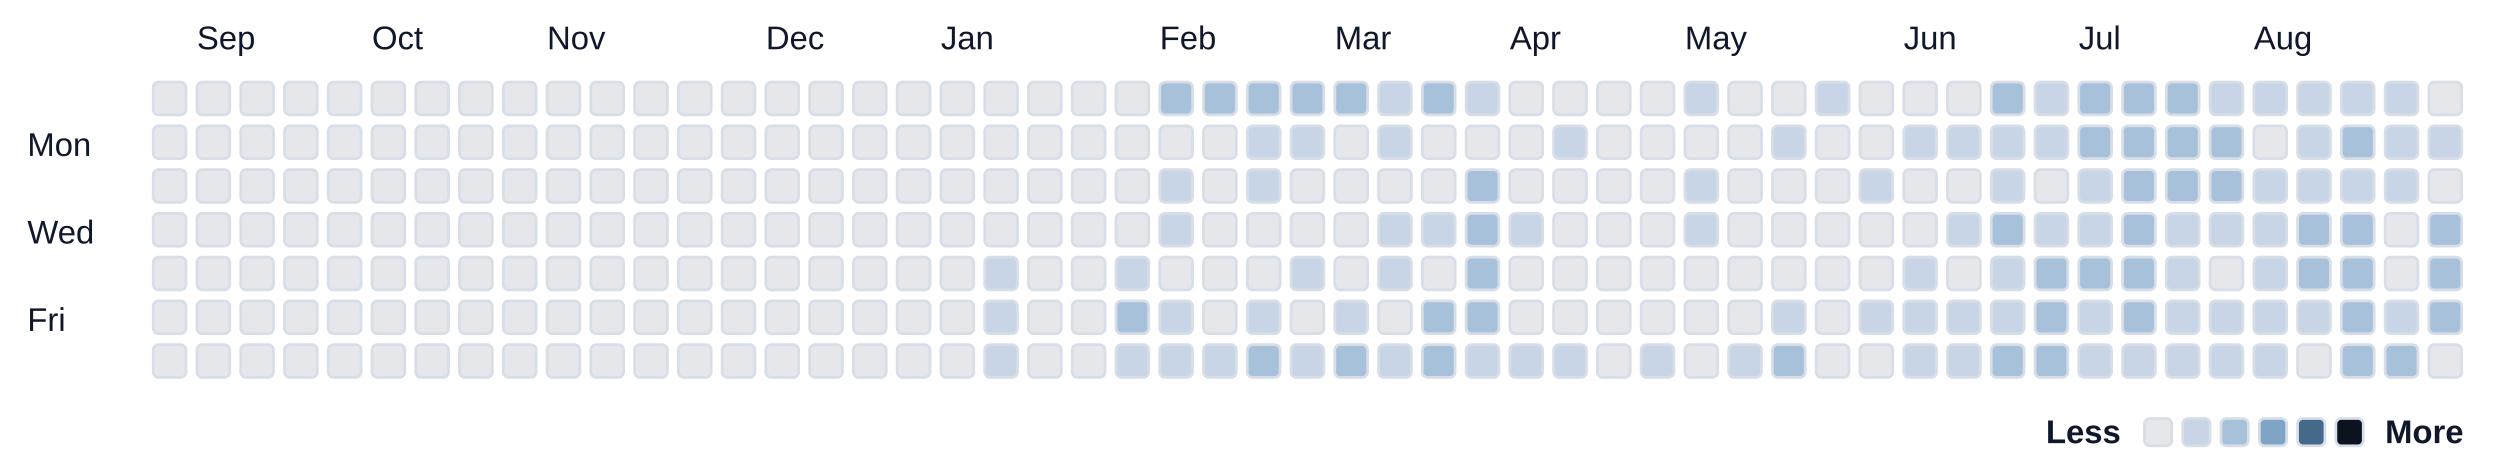
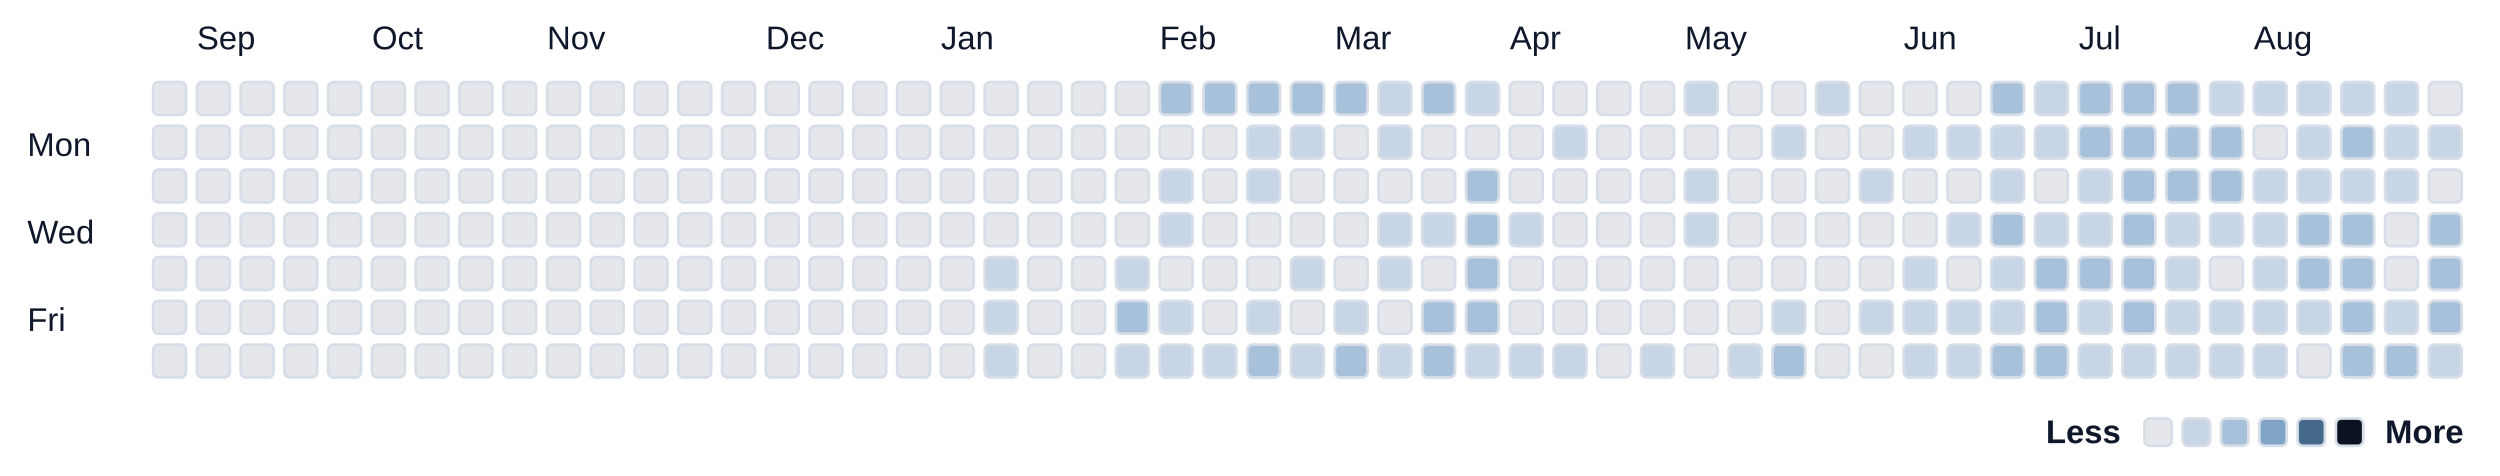
<svg xmlns="http://www.w3.org/2000/svg" baseProfile="tiny" height="174" version="1.2" width="914">
  <defs />
  <text fill="#0F172A" font-family="Segoe UI, Arial, sans-serif" font-size="12px" x="72" y="18">Sep</text>
  <text fill="#0F172A" font-family="Segoe UI, Arial, sans-serif" font-size="12px" x="136" y="18">Oct</text>
  <text fill="#0F172A" font-family="Segoe UI, Arial, sans-serif" font-size="12px" x="200" y="18">Nov</text>
  <text fill="#0F172A" font-family="Segoe UI, Arial, sans-serif" font-size="12px" x="280" y="18">Dec</text>
  <text fill="#0F172A" font-family="Segoe UI, Arial, sans-serif" font-size="12px" x="344" y="18">Jan</text>
  <text fill="#0F172A" font-family="Segoe UI, Arial, sans-serif" font-size="12px" x="424" y="18">Feb</text>
  <text fill="#0F172A" font-family="Segoe UI, Arial, sans-serif" font-size="12px" x="488" y="18">Mar</text>
  <text fill="#0F172A" font-family="Segoe UI, Arial, sans-serif" font-size="12px" x="552" y="18">Apr</text>
  <text fill="#0F172A" font-family="Segoe UI, Arial, sans-serif" font-size="12px" x="616" y="18">May</text>
  <text fill="#0F172A" font-family="Segoe UI, Arial, sans-serif" font-size="12px" x="696" y="18">Jun</text>
  <text fill="#0F172A" font-family="Segoe UI, Arial, sans-serif" font-size="12px" x="760" y="18">Jul</text>
  <text fill="#0F172A" font-family="Segoe UI, Arial, sans-serif" font-size="12px" x="824" y="18">Aug</text>
  <text fill="#0F172A" font-family="Segoe UI, Arial, sans-serif" font-size="12px" x="10" y="57">Mon</text>
  <text fill="#0F172A" font-family="Segoe UI, Arial, sans-serif" font-size="12px" x="10" y="89">Wed</text>
  <text fill="#0F172A" font-family="Segoe UI, Arial, sans-serif" font-size="12px" x="10" y="121">Fri</text>
  <rect fill="#E5E7EB" height="12" rx="2" ry="2" stroke="#D7DEE8" stroke-width="1" width="12" x="56" y="30" />
  <rect fill="#E5E7EB" height="12" rx="2" ry="2" stroke="#D7DEE8" stroke-width="1" width="12" x="56" y="46" />
  <rect fill="#E5E7EB" height="12" rx="2" ry="2" stroke="#D7DEE8" stroke-width="1" width="12" x="56" y="62" />
  <rect fill="#E5E7EB" height="12" rx="2" ry="2" stroke="#D7DEE8" stroke-width="1" width="12" x="56" y="78" />
  <rect fill="#E5E7EB" height="12" rx="2" ry="2" stroke="#D7DEE8" stroke-width="1" width="12" x="56" y="94" />
  <rect fill="#E5E7EB" height="12" rx="2" ry="2" stroke="#D7DEE8" stroke-width="1" width="12" x="56" y="110" />
  <rect fill="#E5E7EB" height="12" rx="2" ry="2" stroke="#D7DEE8" stroke-width="1" width="12" x="56" y="126" />
  <rect fill="#E5E7EB" height="12" rx="2" ry="2" stroke="#D7DEE8" stroke-width="1" width="12" x="72" y="30" />
  <rect fill="#E5E7EB" height="12" rx="2" ry="2" stroke="#D7DEE8" stroke-width="1" width="12" x="72" y="46" />
  <rect fill="#E5E7EB" height="12" rx="2" ry="2" stroke="#D7DEE8" stroke-width="1" width="12" x="72" y="62" />
  <rect fill="#E5E7EB" height="12" rx="2" ry="2" stroke="#D7DEE8" stroke-width="1" width="12" x="72" y="78" />
  <rect fill="#E5E7EB" height="12" rx="2" ry="2" stroke="#D7DEE8" stroke-width="1" width="12" x="72" y="94" />
  <rect fill="#E5E7EB" height="12" rx="2" ry="2" stroke="#D7DEE8" stroke-width="1" width="12" x="72" y="110" />
  <rect fill="#E5E7EB" height="12" rx="2" ry="2" stroke="#D7DEE8" stroke-width="1" width="12" x="72" y="126" />
  <rect fill="#E5E7EB" height="12" rx="2" ry="2" stroke="#D7DEE8" stroke-width="1" width="12" x="88" y="30" />
  <rect fill="#E5E7EB" height="12" rx="2" ry="2" stroke="#D7DEE8" stroke-width="1" width="12" x="88" y="46" />
  <rect fill="#E5E7EB" height="12" rx="2" ry="2" stroke="#D7DEE8" stroke-width="1" width="12" x="88" y="62" />
  <rect fill="#E5E7EB" height="12" rx="2" ry="2" stroke="#D7DEE8" stroke-width="1" width="12" x="88" y="78" />
  <rect fill="#E5E7EB" height="12" rx="2" ry="2" stroke="#D7DEE8" stroke-width="1" width="12" x="88" y="94" />
  <rect fill="#E5E7EB" height="12" rx="2" ry="2" stroke="#D7DEE8" stroke-width="1" width="12" x="88" y="110" />
  <rect fill="#E5E7EB" height="12" rx="2" ry="2" stroke="#D7DEE8" stroke-width="1" width="12" x="88" y="126" />
  <rect fill="#E5E7EB" height="12" rx="2" ry="2" stroke="#D7DEE8" stroke-width="1" width="12" x="104" y="30" />
  <rect fill="#E5E7EB" height="12" rx="2" ry="2" stroke="#D7DEE8" stroke-width="1" width="12" x="104" y="46" />
  <rect fill="#E5E7EB" height="12" rx="2" ry="2" stroke="#D7DEE8" stroke-width="1" width="12" x="104" y="62" />
  <rect fill="#E5E7EB" height="12" rx="2" ry="2" stroke="#D7DEE8" stroke-width="1" width="12" x="104" y="78" />
  <rect fill="#E5E7EB" height="12" rx="2" ry="2" stroke="#D7DEE8" stroke-width="1" width="12" x="104" y="94" />
  <rect fill="#E5E7EB" height="12" rx="2" ry="2" stroke="#D7DEE8" stroke-width="1" width="12" x="104" y="110" />
  <rect fill="#E5E7EB" height="12" rx="2" ry="2" stroke="#D7DEE8" stroke-width="1" width="12" x="104" y="126" />
  <rect fill="#E5E7EB" height="12" rx="2" ry="2" stroke="#D7DEE8" stroke-width="1" width="12" x="120" y="30" />
  <rect fill="#E5E7EB" height="12" rx="2" ry="2" stroke="#D7DEE8" stroke-width="1" width="12" x="120" y="46" />
  <rect fill="#E5E7EB" height="12" rx="2" ry="2" stroke="#D7DEE8" stroke-width="1" width="12" x="120" y="62" />
  <rect fill="#E5E7EB" height="12" rx="2" ry="2" stroke="#D7DEE8" stroke-width="1" width="12" x="120" y="78" />
  <rect fill="#E5E7EB" height="12" rx="2" ry="2" stroke="#D7DEE8" stroke-width="1" width="12" x="120" y="94" />
  <rect fill="#E5E7EB" height="12" rx="2" ry="2" stroke="#D7DEE8" stroke-width="1" width="12" x="120" y="110" />
  <rect fill="#E5E7EB" height="12" rx="2" ry="2" stroke="#D7DEE8" stroke-width="1" width="12" x="120" y="126" />
  <rect fill="#E5E7EB" height="12" rx="2" ry="2" stroke="#D7DEE8" stroke-width="1" width="12" x="136" y="30" />
  <rect fill="#E5E7EB" height="12" rx="2" ry="2" stroke="#D7DEE8" stroke-width="1" width="12" x="136" y="46" />
  <rect fill="#E5E7EB" height="12" rx="2" ry="2" stroke="#D7DEE8" stroke-width="1" width="12" x="136" y="62" />
  <rect fill="#E5E7EB" height="12" rx="2" ry="2" stroke="#D7DEE8" stroke-width="1" width="12" x="136" y="78" />
  <rect fill="#E5E7EB" height="12" rx="2" ry="2" stroke="#D7DEE8" stroke-width="1" width="12" x="136" y="94" />
  <rect fill="#E5E7EB" height="12" rx="2" ry="2" stroke="#D7DEE8" stroke-width="1" width="12" x="136" y="110" />
  <rect fill="#E5E7EB" height="12" rx="2" ry="2" stroke="#D7DEE8" stroke-width="1" width="12" x="136" y="126" />
  <rect fill="#E5E7EB" height="12" rx="2" ry="2" stroke="#D7DEE8" stroke-width="1" width="12" x="152" y="30" />
  <rect fill="#E5E7EB" height="12" rx="2" ry="2" stroke="#D7DEE8" stroke-width="1" width="12" x="152" y="46" />
  <rect fill="#E5E7EB" height="12" rx="2" ry="2" stroke="#D7DEE8" stroke-width="1" width="12" x="152" y="62" />
  <rect fill="#E5E7EB" height="12" rx="2" ry="2" stroke="#D7DEE8" stroke-width="1" width="12" x="152" y="78" />
  <rect fill="#E5E7EB" height="12" rx="2" ry="2" stroke="#D7DEE8" stroke-width="1" width="12" x="152" y="94" />
  <rect fill="#E5E7EB" height="12" rx="2" ry="2" stroke="#D7DEE8" stroke-width="1" width="12" x="152" y="110" />
  <rect fill="#E5E7EB" height="12" rx="2" ry="2" stroke="#D7DEE8" stroke-width="1" width="12" x="152" y="126" />
  <rect fill="#E5E7EB" height="12" rx="2" ry="2" stroke="#D7DEE8" stroke-width="1" width="12" x="168" y="30" />
  <rect fill="#E5E7EB" height="12" rx="2" ry="2" stroke="#D7DEE8" stroke-width="1" width="12" x="168" y="46" />
  <rect fill="#E5E7EB" height="12" rx="2" ry="2" stroke="#D7DEE8" stroke-width="1" width="12" x="168" y="62" />
  <rect fill="#E5E7EB" height="12" rx="2" ry="2" stroke="#D7DEE8" stroke-width="1" width="12" x="168" y="78" />
  <rect fill="#E5E7EB" height="12" rx="2" ry="2" stroke="#D7DEE8" stroke-width="1" width="12" x="168" y="94" />
  <rect fill="#E5E7EB" height="12" rx="2" ry="2" stroke="#D7DEE8" stroke-width="1" width="12" x="168" y="110" />
  <rect fill="#E5E7EB" height="12" rx="2" ry="2" stroke="#D7DEE8" stroke-width="1" width="12" x="168" y="126" />
  <rect fill="#E5E7EB" height="12" rx="2" ry="2" stroke="#D7DEE8" stroke-width="1" width="12" x="184" y="30" />
  <rect fill="#E5E7EB" height="12" rx="2" ry="2" stroke="#D7DEE8" stroke-width="1" width="12" x="184" y="46" />
  <rect fill="#E5E7EB" height="12" rx="2" ry="2" stroke="#D7DEE8" stroke-width="1" width="12" x="184" y="62" />
  <rect fill="#E5E7EB" height="12" rx="2" ry="2" stroke="#D7DEE8" stroke-width="1" width="12" x="184" y="78" />
  <rect fill="#E5E7EB" height="12" rx="2" ry="2" stroke="#D7DEE8" stroke-width="1" width="12" x="184" y="94" />
  <rect fill="#E5E7EB" height="12" rx="2" ry="2" stroke="#D7DEE8" stroke-width="1" width="12" x="184" y="110" />
  <rect fill="#E5E7EB" height="12" rx="2" ry="2" stroke="#D7DEE8" stroke-width="1" width="12" x="184" y="126" />
  <rect fill="#E5E7EB" height="12" rx="2" ry="2" stroke="#D7DEE8" stroke-width="1" width="12" x="200" y="30" />
  <rect fill="#E5E7EB" height="12" rx="2" ry="2" stroke="#D7DEE8" stroke-width="1" width="12" x="200" y="46" />
  <rect fill="#E5E7EB" height="12" rx="2" ry="2" stroke="#D7DEE8" stroke-width="1" width="12" x="200" y="62" />
  <rect fill="#E5E7EB" height="12" rx="2" ry="2" stroke="#D7DEE8" stroke-width="1" width="12" x="200" y="78" />
  <rect fill="#E5E7EB" height="12" rx="2" ry="2" stroke="#D7DEE8" stroke-width="1" width="12" x="200" y="94" />
  <rect fill="#E5E7EB" height="12" rx="2" ry="2" stroke="#D7DEE8" stroke-width="1" width="12" x="200" y="110" />
  <rect fill="#E5E7EB" height="12" rx="2" ry="2" stroke="#D7DEE8" stroke-width="1" width="12" x="200" y="126" />
  <rect fill="#E5E7EB" height="12" rx="2" ry="2" stroke="#D7DEE8" stroke-width="1" width="12" x="216" y="30" />
  <rect fill="#E5E7EB" height="12" rx="2" ry="2" stroke="#D7DEE8" stroke-width="1" width="12" x="216" y="46" />
  <rect fill="#E5E7EB" height="12" rx="2" ry="2" stroke="#D7DEE8" stroke-width="1" width="12" x="216" y="62" />
  <rect fill="#E5E7EB" height="12" rx="2" ry="2" stroke="#D7DEE8" stroke-width="1" width="12" x="216" y="78" />
  <rect fill="#E5E7EB" height="12" rx="2" ry="2" stroke="#D7DEE8" stroke-width="1" width="12" x="216" y="94" />
  <rect fill="#E5E7EB" height="12" rx="2" ry="2" stroke="#D7DEE8" stroke-width="1" width="12" x="216" y="110" />
  <rect fill="#E5E7EB" height="12" rx="2" ry="2" stroke="#D7DEE8" stroke-width="1" width="12" x="216" y="126" />
  <rect fill="#E5E7EB" height="12" rx="2" ry="2" stroke="#D7DEE8" stroke-width="1" width="12" x="232" y="30" />
  <rect fill="#E5E7EB" height="12" rx="2" ry="2" stroke="#D7DEE8" stroke-width="1" width="12" x="232" y="46" />
  <rect fill="#E5E7EB" height="12" rx="2" ry="2" stroke="#D7DEE8" stroke-width="1" width="12" x="232" y="62" />
  <rect fill="#E5E7EB" height="12" rx="2" ry="2" stroke="#D7DEE8" stroke-width="1" width="12" x="232" y="78" />
  <rect fill="#E5E7EB" height="12" rx="2" ry="2" stroke="#D7DEE8" stroke-width="1" width="12" x="232" y="94" />
  <rect fill="#E5E7EB" height="12" rx="2" ry="2" stroke="#D7DEE8" stroke-width="1" width="12" x="232" y="110" />
  <rect fill="#E5E7EB" height="12" rx="2" ry="2" stroke="#D7DEE8" stroke-width="1" width="12" x="232" y="126" />
  <rect fill="#E5E7EB" height="12" rx="2" ry="2" stroke="#D7DEE8" stroke-width="1" width="12" x="248" y="30" />
  <rect fill="#E5E7EB" height="12" rx="2" ry="2" stroke="#D7DEE8" stroke-width="1" width="12" x="248" y="46" />
  <rect fill="#E5E7EB" height="12" rx="2" ry="2" stroke="#D7DEE8" stroke-width="1" width="12" x="248" y="62" />
  <rect fill="#E5E7EB" height="12" rx="2" ry="2" stroke="#D7DEE8" stroke-width="1" width="12" x="248" y="78" />
  <rect fill="#E5E7EB" height="12" rx="2" ry="2" stroke="#D7DEE8" stroke-width="1" width="12" x="248" y="94" />
  <rect fill="#E5E7EB" height="12" rx="2" ry="2" stroke="#D7DEE8" stroke-width="1" width="12" x="248" y="110" />
  <rect fill="#E5E7EB" height="12" rx="2" ry="2" stroke="#D7DEE8" stroke-width="1" width="12" x="248" y="126" />
  <rect fill="#E5E7EB" height="12" rx="2" ry="2" stroke="#D7DEE8" stroke-width="1" width="12" x="264" y="30" />
  <rect fill="#E5E7EB" height="12" rx="2" ry="2" stroke="#D7DEE8" stroke-width="1" width="12" x="264" y="46" />
  <rect fill="#E5E7EB" height="12" rx="2" ry="2" stroke="#D7DEE8" stroke-width="1" width="12" x="264" y="62" />
  <rect fill="#E5E7EB" height="12" rx="2" ry="2" stroke="#D7DEE8" stroke-width="1" width="12" x="264" y="78" />
  <rect fill="#E5E7EB" height="12" rx="2" ry="2" stroke="#D7DEE8" stroke-width="1" width="12" x="264" y="94" />
  <rect fill="#E5E7EB" height="12" rx="2" ry="2" stroke="#D7DEE8" stroke-width="1" width="12" x="264" y="110" />
  <rect fill="#E5E7EB" height="12" rx="2" ry="2" stroke="#D7DEE8" stroke-width="1" width="12" x="264" y="126" />
  <rect fill="#E5E7EB" height="12" rx="2" ry="2" stroke="#D7DEE8" stroke-width="1" width="12" x="280" y="30" />
  <rect fill="#E5E7EB" height="12" rx="2" ry="2" stroke="#D7DEE8" stroke-width="1" width="12" x="280" y="46" />
  <rect fill="#E5E7EB" height="12" rx="2" ry="2" stroke="#D7DEE8" stroke-width="1" width="12" x="280" y="62" />
  <rect fill="#E5E7EB" height="12" rx="2" ry="2" stroke="#D7DEE8" stroke-width="1" width="12" x="280" y="78" />
  <rect fill="#E5E7EB" height="12" rx="2" ry="2" stroke="#D7DEE8" stroke-width="1" width="12" x="280" y="94" />
  <rect fill="#E5E7EB" height="12" rx="2" ry="2" stroke="#D7DEE8" stroke-width="1" width="12" x="280" y="110" />
  <rect fill="#E5E7EB" height="12" rx="2" ry="2" stroke="#D7DEE8" stroke-width="1" width="12" x="280" y="126" />
  <rect fill="#E5E7EB" height="12" rx="2" ry="2" stroke="#D7DEE8" stroke-width="1" width="12" x="296" y="30" />
  <rect fill="#E5E7EB" height="12" rx="2" ry="2" stroke="#D7DEE8" stroke-width="1" width="12" x="296" y="46" />
  <rect fill="#E5E7EB" height="12" rx="2" ry="2" stroke="#D7DEE8" stroke-width="1" width="12" x="296" y="62" />
  <rect fill="#E5E7EB" height="12" rx="2" ry="2" stroke="#D7DEE8" stroke-width="1" width="12" x="296" y="78" />
  <rect fill="#E5E7EB" height="12" rx="2" ry="2" stroke="#D7DEE8" stroke-width="1" width="12" x="296" y="94" />
  <rect fill="#E5E7EB" height="12" rx="2" ry="2" stroke="#D7DEE8" stroke-width="1" width="12" x="296" y="110" />
  <rect fill="#E5E7EB" height="12" rx="2" ry="2" stroke="#D7DEE8" stroke-width="1" width="12" x="296" y="126" />
  <rect fill="#E5E7EB" height="12" rx="2" ry="2" stroke="#D7DEE8" stroke-width="1" width="12" x="312" y="30" />
  <rect fill="#E5E7EB" height="12" rx="2" ry="2" stroke="#D7DEE8" stroke-width="1" width="12" x="312" y="46" />
  <rect fill="#E5E7EB" height="12" rx="2" ry="2" stroke="#D7DEE8" stroke-width="1" width="12" x="312" y="62" />
  <rect fill="#E5E7EB" height="12" rx="2" ry="2" stroke="#D7DEE8" stroke-width="1" width="12" x="312" y="78" />
  <rect fill="#E5E7EB" height="12" rx="2" ry="2" stroke="#D7DEE8" stroke-width="1" width="12" x="312" y="94" />
  <rect fill="#E5E7EB" height="12" rx="2" ry="2" stroke="#D7DEE8" stroke-width="1" width="12" x="312" y="110" />
  <rect fill="#E5E7EB" height="12" rx="2" ry="2" stroke="#D7DEE8" stroke-width="1" width="12" x="312" y="126" />
  <rect fill="#E5E7EB" height="12" rx="2" ry="2" stroke="#D7DEE8" stroke-width="1" width="12" x="328" y="30" />
  <rect fill="#E5E7EB" height="12" rx="2" ry="2" stroke="#D7DEE8" stroke-width="1" width="12" x="328" y="46" />
  <rect fill="#E5E7EB" height="12" rx="2" ry="2" stroke="#D7DEE8" stroke-width="1" width="12" x="328" y="62" />
  <rect fill="#E5E7EB" height="12" rx="2" ry="2" stroke="#D7DEE8" stroke-width="1" width="12" x="328" y="78" />
  <rect fill="#E5E7EB" height="12" rx="2" ry="2" stroke="#D7DEE8" stroke-width="1" width="12" x="328" y="94" />
  <rect fill="#E5E7EB" height="12" rx="2" ry="2" stroke="#D7DEE8" stroke-width="1" width="12" x="328" y="110" />
  <rect fill="#E5E7EB" height="12" rx="2" ry="2" stroke="#D7DEE8" stroke-width="1" width="12" x="328" y="126" />
  <rect fill="#E5E7EB" height="12" rx="2" ry="2" stroke="#D7DEE8" stroke-width="1" width="12" x="344" y="30" />
  <rect fill="#E5E7EB" height="12" rx="2" ry="2" stroke="#D7DEE8" stroke-width="1" width="12" x="344" y="46" />
  <rect fill="#E5E7EB" height="12" rx="2" ry="2" stroke="#D7DEE8" stroke-width="1" width="12" x="344" y="62" />
  <rect fill="#E5E7EB" height="12" rx="2" ry="2" stroke="#D7DEE8" stroke-width="1" width="12" x="344" y="78" />
  <rect fill="#E5E7EB" height="12" rx="2" ry="2" stroke="#D7DEE8" stroke-width="1" width="12" x="344" y="94" />
  <rect fill="#E5E7EB" height="12" rx="2" ry="2" stroke="#D7DEE8" stroke-width="1" width="12" x="344" y="110" />
  <rect fill="#E5E7EB" height="12" rx="2" ry="2" stroke="#D7DEE8" stroke-width="1" width="12" x="344" y="126" />
  <rect fill="#E5E7EB" height="12" rx="2" ry="2" stroke="#D7DEE8" stroke-width="1" width="12" x="360" y="30" />
  <rect fill="#E5E7EB" height="12" rx="2" ry="2" stroke="#D7DEE8" stroke-width="1" width="12" x="360" y="46" />
  <rect fill="#E5E7EB" height="12" rx="2" ry="2" stroke="#D7DEE8" stroke-width="1" width="12" x="360" y="62" />
  <rect fill="#E5E7EB" height="12" rx="2" ry="2" stroke="#D7DEE8" stroke-width="1" width="12" x="360" y="78" />
  <rect fill="#C8D5E6" height="12" rx="2" ry="2" stroke="#D7DEE8" stroke-width="1" width="12" x="360" y="94" />
  <rect fill="#C8D5E6" height="12" rx="2" ry="2" stroke="#D7DEE8" stroke-width="1" width="12" x="360" y="110" />
  <rect fill="#C8D5E6" height="12" rx="2" ry="2" stroke="#D7DEE8" stroke-width="1" width="12" x="360" y="126" />
  <rect fill="#E5E7EB" height="12" rx="2" ry="2" stroke="#D7DEE8" stroke-width="1" width="12" x="376" y="30" />
  <rect fill="#E5E7EB" height="12" rx="2" ry="2" stroke="#D7DEE8" stroke-width="1" width="12" x="376" y="46" />
  <rect fill="#E5E7EB" height="12" rx="2" ry="2" stroke="#D7DEE8" stroke-width="1" width="12" x="376" y="62" />
  <rect fill="#E5E7EB" height="12" rx="2" ry="2" stroke="#D7DEE8" stroke-width="1" width="12" x="376" y="78" />
  <rect fill="#E5E7EB" height="12" rx="2" ry="2" stroke="#D7DEE8" stroke-width="1" width="12" x="376" y="94" />
  <rect fill="#E5E7EB" height="12" rx="2" ry="2" stroke="#D7DEE8" stroke-width="1" width="12" x="376" y="110" />
  <rect fill="#E5E7EB" height="12" rx="2" ry="2" stroke="#D7DEE8" stroke-width="1" width="12" x="376" y="126" />
  <rect fill="#E5E7EB" height="12" rx="2" ry="2" stroke="#D7DEE8" stroke-width="1" width="12" x="392" y="30" />
  <rect fill="#E5E7EB" height="12" rx="2" ry="2" stroke="#D7DEE8" stroke-width="1" width="12" x="392" y="46" />
  <rect fill="#E5E7EB" height="12" rx="2" ry="2" stroke="#D7DEE8" stroke-width="1" width="12" x="392" y="62" />
  <rect fill="#E5E7EB" height="12" rx="2" ry="2" stroke="#D7DEE8" stroke-width="1" width="12" x="392" y="78" />
  <rect fill="#E5E7EB" height="12" rx="2" ry="2" stroke="#D7DEE8" stroke-width="1" width="12" x="392" y="94" />
  <rect fill="#E5E7EB" height="12" rx="2" ry="2" stroke="#D7DEE8" stroke-width="1" width="12" x="392" y="110" />
  <rect fill="#E5E7EB" height="12" rx="2" ry="2" stroke="#D7DEE8" stroke-width="1" width="12" x="392" y="126" />
  <rect fill="#E5E7EB" height="12" rx="2" ry="2" stroke="#D7DEE8" stroke-width="1" width="12" x="408" y="30" />
  <rect fill="#E5E7EB" height="12" rx="2" ry="2" stroke="#D7DEE8" stroke-width="1" width="12" x="408" y="46" />
  <rect fill="#E5E7EB" height="12" rx="2" ry="2" stroke="#D7DEE8" stroke-width="1" width="12" x="408" y="62" />
  <rect fill="#E5E7EB" height="12" rx="2" ry="2" stroke="#D7DEE8" stroke-width="1" width="12" x="408" y="78" />
  <rect fill="#C8D5E6" height="12" rx="2" ry="2" stroke="#D7DEE8" stroke-width="1" width="12" x="408" y="94" />
  <rect fill="#A8C1DA" height="12" rx="2" ry="2" stroke="#D7DEE8" stroke-width="1" width="12" x="408" y="110" />
  <rect fill="#C8D5E6" height="12" rx="2" ry="2" stroke="#D7DEE8" stroke-width="1" width="12" x="408" y="126" />
  <rect fill="#A8C1DA" height="12" rx="2" ry="2" stroke="#D7DEE8" stroke-width="1" width="12" x="424" y="30" />
  <rect fill="#E5E7EB" height="12" rx="2" ry="2" stroke="#D7DEE8" stroke-width="1" width="12" x="424" y="46" />
  <rect fill="#C8D5E6" height="12" rx="2" ry="2" stroke="#D7DEE8" stroke-width="1" width="12" x="424" y="62" />
  <rect fill="#C8D5E6" height="12" rx="2" ry="2" stroke="#D7DEE8" stroke-width="1" width="12" x="424" y="78" />
  <rect fill="#E5E7EB" height="12" rx="2" ry="2" stroke="#D7DEE8" stroke-width="1" width="12" x="424" y="94" />
  <rect fill="#C8D5E6" height="12" rx="2" ry="2" stroke="#D7DEE8" stroke-width="1" width="12" x="424" y="110" />
  <rect fill="#C8D5E6" height="12" rx="2" ry="2" stroke="#D7DEE8" stroke-width="1" width="12" x="424" y="126" />
  <rect fill="#A8C1DA" height="12" rx="2" ry="2" stroke="#D7DEE8" stroke-width="1" width="12" x="440" y="30" />
  <rect fill="#E5E7EB" height="12" rx="2" ry="2" stroke="#D7DEE8" stroke-width="1" width="12" x="440" y="46" />
  <rect fill="#E5E7EB" height="12" rx="2" ry="2" stroke="#D7DEE8" stroke-width="1" width="12" x="440" y="62" />
  <rect fill="#E5E7EB" height="12" rx="2" ry="2" stroke="#D7DEE8" stroke-width="1" width="12" x="440" y="78" />
  <rect fill="#E5E7EB" height="12" rx="2" ry="2" stroke="#D7DEE8" stroke-width="1" width="12" x="440" y="94" />
  <rect fill="#E5E7EB" height="12" rx="2" ry="2" stroke="#D7DEE8" stroke-width="1" width="12" x="440" y="110" />
  <rect fill="#C8D5E6" height="12" rx="2" ry="2" stroke="#D7DEE8" stroke-width="1" width="12" x="440" y="126" />
  <rect fill="#A8C1DA" height="12" rx="2" ry="2" stroke="#D7DEE8" stroke-width="1" width="12" x="456" y="30" />
  <rect fill="#C8D5E6" height="12" rx="2" ry="2" stroke="#D7DEE8" stroke-width="1" width="12" x="456" y="46" />
  <rect fill="#C8D5E6" height="12" rx="2" ry="2" stroke="#D7DEE8" stroke-width="1" width="12" x="456" y="62" />
  <rect fill="#E5E7EB" height="12" rx="2" ry="2" stroke="#D7DEE8" stroke-width="1" width="12" x="456" y="78" />
  <rect fill="#E5E7EB" height="12" rx="2" ry="2" stroke="#D7DEE8" stroke-width="1" width="12" x="456" y="94" />
  <rect fill="#C8D5E6" height="12" rx="2" ry="2" stroke="#D7DEE8" stroke-width="1" width="12" x="456" y="110" />
  <rect fill="#A8C1DA" height="12" rx="2" ry="2" stroke="#D7DEE8" stroke-width="1" width="12" x="456" y="126" />
  <rect fill="#A8C1DA" height="12" rx="2" ry="2" stroke="#D7DEE8" stroke-width="1" width="12" x="472" y="30" />
  <rect fill="#C8D5E6" height="12" rx="2" ry="2" stroke="#D7DEE8" stroke-width="1" width="12" x="472" y="46" />
  <rect fill="#E5E7EB" height="12" rx="2" ry="2" stroke="#D7DEE8" stroke-width="1" width="12" x="472" y="62" />
  <rect fill="#E5E7EB" height="12" rx="2" ry="2" stroke="#D7DEE8" stroke-width="1" width="12" x="472" y="78" />
  <rect fill="#C8D5E6" height="12" rx="2" ry="2" stroke="#D7DEE8" stroke-width="1" width="12" x="472" y="94" />
  <rect fill="#E5E7EB" height="12" rx="2" ry="2" stroke="#D7DEE8" stroke-width="1" width="12" x="472" y="110" />
  <rect fill="#C8D5E6" height="12" rx="2" ry="2" stroke="#D7DEE8" stroke-width="1" width="12" x="472" y="126" />
  <rect fill="#A8C1DA" height="12" rx="2" ry="2" stroke="#D7DEE8" stroke-width="1" width="12" x="488" y="30" />
  <rect fill="#E5E7EB" height="12" rx="2" ry="2" stroke="#D7DEE8" stroke-width="1" width="12" x="488" y="46" />
  <rect fill="#E5E7EB" height="12" rx="2" ry="2" stroke="#D7DEE8" stroke-width="1" width="12" x="488" y="62" />
  <rect fill="#E5E7EB" height="12" rx="2" ry="2" stroke="#D7DEE8" stroke-width="1" width="12" x="488" y="78" />
  <rect fill="#E5E7EB" height="12" rx="2" ry="2" stroke="#D7DEE8" stroke-width="1" width="12" x="488" y="94" />
  <rect fill="#C8D5E6" height="12" rx="2" ry="2" stroke="#D7DEE8" stroke-width="1" width="12" x="488" y="110" />
  <rect fill="#A8C1DA" height="12" rx="2" ry="2" stroke="#D7DEE8" stroke-width="1" width="12" x="488" y="126" />
  <rect fill="#C8D5E6" height="12" rx="2" ry="2" stroke="#D7DEE8" stroke-width="1" width="12" x="504" y="30" />
  <rect fill="#C8D5E6" height="12" rx="2" ry="2" stroke="#D7DEE8" stroke-width="1" width="12" x="504" y="46" />
  <rect fill="#E5E7EB" height="12" rx="2" ry="2" stroke="#D7DEE8" stroke-width="1" width="12" x="504" y="62" />
  <rect fill="#C8D5E6" height="12" rx="2" ry="2" stroke="#D7DEE8" stroke-width="1" width="12" x="504" y="78" />
  <rect fill="#C8D5E6" height="12" rx="2" ry="2" stroke="#D7DEE8" stroke-width="1" width="12" x="504" y="94" />
  <rect fill="#E5E7EB" height="12" rx="2" ry="2" stroke="#D7DEE8" stroke-width="1" width="12" x="504" y="110" />
  <rect fill="#C8D5E6" height="12" rx="2" ry="2" stroke="#D7DEE8" stroke-width="1" width="12" x="504" y="126" />
  <rect fill="#A8C1DA" height="12" rx="2" ry="2" stroke="#D7DEE8" stroke-width="1" width="12" x="520" y="30" />
  <rect fill="#E5E7EB" height="12" rx="2" ry="2" stroke="#D7DEE8" stroke-width="1" width="12" x="520" y="46" />
  <rect fill="#E5E7EB" height="12" rx="2" ry="2" stroke="#D7DEE8" stroke-width="1" width="12" x="520" y="62" />
  <rect fill="#C8D5E6" height="12" rx="2" ry="2" stroke="#D7DEE8" stroke-width="1" width="12" x="520" y="78" />
  <rect fill="#E5E7EB" height="12" rx="2" ry="2" stroke="#D7DEE8" stroke-width="1" width="12" x="520" y="94" />
  <rect fill="#A8C1DA" height="12" rx="2" ry="2" stroke="#D7DEE8" stroke-width="1" width="12" x="520" y="110" />
  <rect fill="#A8C1DA" height="12" rx="2" ry="2" stroke="#D7DEE8" stroke-width="1" width="12" x="520" y="126" />
  <rect fill="#C8D5E6" height="12" rx="2" ry="2" stroke="#D7DEE8" stroke-width="1" width="12" x="536" y="30" />
  <rect fill="#E5E7EB" height="12" rx="2" ry="2" stroke="#D7DEE8" stroke-width="1" width="12" x="536" y="46" />
  <rect fill="#A8C1DA" height="12" rx="2" ry="2" stroke="#D7DEE8" stroke-width="1" width="12" x="536" y="62" />
  <rect fill="#A8C1DA" height="12" rx="2" ry="2" stroke="#D7DEE8" stroke-width="1" width="12" x="536" y="78" />
  <rect fill="#A8C1DA" height="12" rx="2" ry="2" stroke="#D7DEE8" stroke-width="1" width="12" x="536" y="94" />
  <rect fill="#A8C1DA" height="12" rx="2" ry="2" stroke="#D7DEE8" stroke-width="1" width="12" x="536" y="110" />
  <rect fill="#C8D5E6" height="12" rx="2" ry="2" stroke="#D7DEE8" stroke-width="1" width="12" x="536" y="126" />
  <rect fill="#E5E7EB" height="12" rx="2" ry="2" stroke="#D7DEE8" stroke-width="1" width="12" x="552" y="30" />
  <rect fill="#E5E7EB" height="12" rx="2" ry="2" stroke="#D7DEE8" stroke-width="1" width="12" x="552" y="46" />
  <rect fill="#E5E7EB" height="12" rx="2" ry="2" stroke="#D7DEE8" stroke-width="1" width="12" x="552" y="62" />
  <rect fill="#C8D5E6" height="12" rx="2" ry="2" stroke="#D7DEE8" stroke-width="1" width="12" x="552" y="78" />
  <rect fill="#E5E7EB" height="12" rx="2" ry="2" stroke="#D7DEE8" stroke-width="1" width="12" x="552" y="94" />
  <rect fill="#E5E7EB" height="12" rx="2" ry="2" stroke="#D7DEE8" stroke-width="1" width="12" x="552" y="110" />
  <rect fill="#C8D5E6" height="12" rx="2" ry="2" stroke="#D7DEE8" stroke-width="1" width="12" x="552" y="126" />
  <rect fill="#E5E7EB" height="12" rx="2" ry="2" stroke="#D7DEE8" stroke-width="1" width="12" x="568" y="30" />
  <rect fill="#C8D5E6" height="12" rx="2" ry="2" stroke="#D7DEE8" stroke-width="1" width="12" x="568" y="46" />
  <rect fill="#E5E7EB" height="12" rx="2" ry="2" stroke="#D7DEE8" stroke-width="1" width="12" x="568" y="62" />
  <rect fill="#E5E7EB" height="12" rx="2" ry="2" stroke="#D7DEE8" stroke-width="1" width="12" x="568" y="78" />
  <rect fill="#E5E7EB" height="12" rx="2" ry="2" stroke="#D7DEE8" stroke-width="1" width="12" x="568" y="94" />
  <rect fill="#E5E7EB" height="12" rx="2" ry="2" stroke="#D7DEE8" stroke-width="1" width="12" x="568" y="110" />
  <rect fill="#C8D5E6" height="12" rx="2" ry="2" stroke="#D7DEE8" stroke-width="1" width="12" x="568" y="126" />
  <rect fill="#E5E7EB" height="12" rx="2" ry="2" stroke="#D7DEE8" stroke-width="1" width="12" x="584" y="30" />
  <rect fill="#E5E7EB" height="12" rx="2" ry="2" stroke="#D7DEE8" stroke-width="1" width="12" x="584" y="46" />
  <rect fill="#E5E7EB" height="12" rx="2" ry="2" stroke="#D7DEE8" stroke-width="1" width="12" x="584" y="62" />
  <rect fill="#E5E7EB" height="12" rx="2" ry="2" stroke="#D7DEE8" stroke-width="1" width="12" x="584" y="78" />
  <rect fill="#E5E7EB" height="12" rx="2" ry="2" stroke="#D7DEE8" stroke-width="1" width="12" x="584" y="94" />
  <rect fill="#E5E7EB" height="12" rx="2" ry="2" stroke="#D7DEE8" stroke-width="1" width="12" x="584" y="110" />
  <rect fill="#E5E7EB" height="12" rx="2" ry="2" stroke="#D7DEE8" stroke-width="1" width="12" x="584" y="126" />
  <rect fill="#E5E7EB" height="12" rx="2" ry="2" stroke="#D7DEE8" stroke-width="1" width="12" x="600" y="30" />
  <rect fill="#E5E7EB" height="12" rx="2" ry="2" stroke="#D7DEE8" stroke-width="1" width="12" x="600" y="46" />
  <rect fill="#E5E7EB" height="12" rx="2" ry="2" stroke="#D7DEE8" stroke-width="1" width="12" x="600" y="62" />
  <rect fill="#E5E7EB" height="12" rx="2" ry="2" stroke="#D7DEE8" stroke-width="1" width="12" x="600" y="78" />
  <rect fill="#E5E7EB" height="12" rx="2" ry="2" stroke="#D7DEE8" stroke-width="1" width="12" x="600" y="94" />
  <rect fill="#E5E7EB" height="12" rx="2" ry="2" stroke="#D7DEE8" stroke-width="1" width="12" x="600" y="110" />
  <rect fill="#C8D5E6" height="12" rx="2" ry="2" stroke="#D7DEE8" stroke-width="1" width="12" x="600" y="126" />
  <rect fill="#C8D5E6" height="12" rx="2" ry="2" stroke="#D7DEE8" stroke-width="1" width="12" x="616" y="30" />
  <rect fill="#E5E7EB" height="12" rx="2" ry="2" stroke="#D7DEE8" stroke-width="1" width="12" x="616" y="46" />
  <rect fill="#C8D5E6" height="12" rx="2" ry="2" stroke="#D7DEE8" stroke-width="1" width="12" x="616" y="62" />
  <rect fill="#C8D5E6" height="12" rx="2" ry="2" stroke="#D7DEE8" stroke-width="1" width="12" x="616" y="78" />
  <rect fill="#E5E7EB" height="12" rx="2" ry="2" stroke="#D7DEE8" stroke-width="1" width="12" x="616" y="94" />
  <rect fill="#E5E7EB" height="12" rx="2" ry="2" stroke="#D7DEE8" stroke-width="1" width="12" x="616" y="110" />
  <rect fill="#E5E7EB" height="12" rx="2" ry="2" stroke="#D7DEE8" stroke-width="1" width="12" x="616" y="126" />
  <rect fill="#E5E7EB" height="12" rx="2" ry="2" stroke="#D7DEE8" stroke-width="1" width="12" x="632" y="30" />
  <rect fill="#E5E7EB" height="12" rx="2" ry="2" stroke="#D7DEE8" stroke-width="1" width="12" x="632" y="46" />
  <rect fill="#E5E7EB" height="12" rx="2" ry="2" stroke="#D7DEE8" stroke-width="1" width="12" x="632" y="62" />
  <rect fill="#E5E7EB" height="12" rx="2" ry="2" stroke="#D7DEE8" stroke-width="1" width="12" x="632" y="78" />
  <rect fill="#E5E7EB" height="12" rx="2" ry="2" stroke="#D7DEE8" stroke-width="1" width="12" x="632" y="94" />
  <rect fill="#E5E7EB" height="12" rx="2" ry="2" stroke="#D7DEE8" stroke-width="1" width="12" x="632" y="110" />
  <rect fill="#C8D5E6" height="12" rx="2" ry="2" stroke="#D7DEE8" stroke-width="1" width="12" x="632" y="126" />
  <rect fill="#E5E7EB" height="12" rx="2" ry="2" stroke="#D7DEE8" stroke-width="1" width="12" x="648" y="30" />
  <rect fill="#C8D5E6" height="12" rx="2" ry="2" stroke="#D7DEE8" stroke-width="1" width="12" x="648" y="46" />
  <rect fill="#E5E7EB" height="12" rx="2" ry="2" stroke="#D7DEE8" stroke-width="1" width="12" x="648" y="62" />
  <rect fill="#E5E7EB" height="12" rx="2" ry="2" stroke="#D7DEE8" stroke-width="1" width="12" x="648" y="78" />
  <rect fill="#E5E7EB" height="12" rx="2" ry="2" stroke="#D7DEE8" stroke-width="1" width="12" x="648" y="94" />
  <rect fill="#C8D5E6" height="12" rx="2" ry="2" stroke="#D7DEE8" stroke-width="1" width="12" x="648" y="110" />
  <rect fill="#A8C1DA" height="12" rx="2" ry="2" stroke="#D7DEE8" stroke-width="1" width="12" x="648" y="126" />
  <rect fill="#C8D5E6" height="12" rx="2" ry="2" stroke="#D7DEE8" stroke-width="1" width="12" x="664" y="30" />
  <rect fill="#E5E7EB" height="12" rx="2" ry="2" stroke="#D7DEE8" stroke-width="1" width="12" x="664" y="46" />
  <rect fill="#E5E7EB" height="12" rx="2" ry="2" stroke="#D7DEE8" stroke-width="1" width="12" x="664" y="62" />
  <rect fill="#E5E7EB" height="12" rx="2" ry="2" stroke="#D7DEE8" stroke-width="1" width="12" x="664" y="78" />
  <rect fill="#E5E7EB" height="12" rx="2" ry="2" stroke="#D7DEE8" stroke-width="1" width="12" x="664" y="94" />
  <rect fill="#E5E7EB" height="12" rx="2" ry="2" stroke="#D7DEE8" stroke-width="1" width="12" x="664" y="110" />
  <rect fill="#E5E7EB" height="12" rx="2" ry="2" stroke="#D7DEE8" stroke-width="1" width="12" x="664" y="126" />
  <rect fill="#E5E7EB" height="12" rx="2" ry="2" stroke="#D7DEE8" stroke-width="1" width="12" x="680" y="30" />
  <rect fill="#E5E7EB" height="12" rx="2" ry="2" stroke="#D7DEE8" stroke-width="1" width="12" x="680" y="46" />
  <rect fill="#C8D5E6" height="12" rx="2" ry="2" stroke="#D7DEE8" stroke-width="1" width="12" x="680" y="62" />
  <rect fill="#E5E7EB" height="12" rx="2" ry="2" stroke="#D7DEE8" stroke-width="1" width="12" x="680" y="78" />
  <rect fill="#E5E7EB" height="12" rx="2" ry="2" stroke="#D7DEE8" stroke-width="1" width="12" x="680" y="94" />
  <rect fill="#C8D5E6" height="12" rx="2" ry="2" stroke="#D7DEE8" stroke-width="1" width="12" x="680" y="110" />
  <rect fill="#E5E7EB" height="12" rx="2" ry="2" stroke="#D7DEE8" stroke-width="1" width="12" x="680" y="126" />
  <rect fill="#E5E7EB" height="12" rx="2" ry="2" stroke="#D7DEE8" stroke-width="1" width="12" x="696" y="30" />
  <rect fill="#C8D5E6" height="12" rx="2" ry="2" stroke="#D7DEE8" stroke-width="1" width="12" x="696" y="46" />
  <rect fill="#E5E7EB" height="12" rx="2" ry="2" stroke="#D7DEE8" stroke-width="1" width="12" x="696" y="62" />
  <rect fill="#E5E7EB" height="12" rx="2" ry="2" stroke="#D7DEE8" stroke-width="1" width="12" x="696" y="78" />
  <rect fill="#C8D5E6" height="12" rx="2" ry="2" stroke="#D7DEE8" stroke-width="1" width="12" x="696" y="94" />
  <rect fill="#C8D5E6" height="12" rx="2" ry="2" stroke="#D7DEE8" stroke-width="1" width="12" x="696" y="110" />
  <rect fill="#C8D5E6" height="12" rx="2" ry="2" stroke="#D7DEE8" stroke-width="1" width="12" x="696" y="126" />
  <rect fill="#E5E7EB" height="12" rx="2" ry="2" stroke="#D7DEE8" stroke-width="1" width="12" x="712" y="30" />
  <rect fill="#C8D5E6" height="12" rx="2" ry="2" stroke="#D7DEE8" stroke-width="1" width="12" x="712" y="46" />
  <rect fill="#E5E7EB" height="12" rx="2" ry="2" stroke="#D7DEE8" stroke-width="1" width="12" x="712" y="62" />
  <rect fill="#C8D5E6" height="12" rx="2" ry="2" stroke="#D7DEE8" stroke-width="1" width="12" x="712" y="78" />
  <rect fill="#E5E7EB" height="12" rx="2" ry="2" stroke="#D7DEE8" stroke-width="1" width="12" x="712" y="94" />
  <rect fill="#C8D5E6" height="12" rx="2" ry="2" stroke="#D7DEE8" stroke-width="1" width="12" x="712" y="110" />
  <rect fill="#C8D5E6" height="12" rx="2" ry="2" stroke="#D7DEE8" stroke-width="1" width="12" x="712" y="126" />
  <rect fill="#A8C1DA" height="12" rx="2" ry="2" stroke="#D7DEE8" stroke-width="1" width="12" x="728" y="30" />
  <rect fill="#C8D5E6" height="12" rx="2" ry="2" stroke="#D7DEE8" stroke-width="1" width="12" x="728" y="46" />
  <rect fill="#C8D5E6" height="12" rx="2" ry="2" stroke="#D7DEE8" stroke-width="1" width="12" x="728" y="62" />
  <rect fill="#A8C1DA" height="12" rx="2" ry="2" stroke="#D7DEE8" stroke-width="1" width="12" x="728" y="78" />
  <rect fill="#C8D5E6" height="12" rx="2" ry="2" stroke="#D7DEE8" stroke-width="1" width="12" x="728" y="94" />
  <rect fill="#C8D5E6" height="12" rx="2" ry="2" stroke="#D7DEE8" stroke-width="1" width="12" x="728" y="110" />
  <rect fill="#A8C1DA" height="12" rx="2" ry="2" stroke="#D7DEE8" stroke-width="1" width="12" x="728" y="126" />
  <rect fill="#C8D5E6" height="12" rx="2" ry="2" stroke="#D7DEE8" stroke-width="1" width="12" x="744" y="30" />
  <rect fill="#C8D5E6" height="12" rx="2" ry="2" stroke="#D7DEE8" stroke-width="1" width="12" x="744" y="46" />
  <rect fill="#E5E7EB" height="12" rx="2" ry="2" stroke="#D7DEE8" stroke-width="1" width="12" x="744" y="62" />
  <rect fill="#C8D5E6" height="12" rx="2" ry="2" stroke="#D7DEE8" stroke-width="1" width="12" x="744" y="78" />
  <rect fill="#A8C1DA" height="12" rx="2" ry="2" stroke="#D7DEE8" stroke-width="1" width="12" x="744" y="94" />
  <rect fill="#A8C1DA" height="12" rx="2" ry="2" stroke="#D7DEE8" stroke-width="1" width="12" x="744" y="110" />
  <rect fill="#A8C1DA" height="12" rx="2" ry="2" stroke="#D7DEE8" stroke-width="1" width="12" x="744" y="126" />
  <rect fill="#A8C1DA" height="12" rx="2" ry="2" stroke="#D7DEE8" stroke-width="1" width="12" x="760" y="30" />
  <rect fill="#A8C1DA" height="12" rx="2" ry="2" stroke="#D7DEE8" stroke-width="1" width="12" x="760" y="46" />
  <rect fill="#C8D5E6" height="12" rx="2" ry="2" stroke="#D7DEE8" stroke-width="1" width="12" x="760" y="62" />
  <rect fill="#C8D5E6" height="12" rx="2" ry="2" stroke="#D7DEE8" stroke-width="1" width="12" x="760" y="78" />
  <rect fill="#A8C1DA" height="12" rx="2" ry="2" stroke="#D7DEE8" stroke-width="1" width="12" x="760" y="94" />
  <rect fill="#C8D5E6" height="12" rx="2" ry="2" stroke="#D7DEE8" stroke-width="1" width="12" x="760" y="110" />
  <rect fill="#C8D5E6" height="12" rx="2" ry="2" stroke="#D7DEE8" stroke-width="1" width="12" x="760" y="126" />
  <rect fill="#A8C1DA" height="12" rx="2" ry="2" stroke="#D7DEE8" stroke-width="1" width="12" x="776" y="30" />
  <rect fill="#A8C1DA" height="12" rx="2" ry="2" stroke="#D7DEE8" stroke-width="1" width="12" x="776" y="46" />
  <rect fill="#A8C1DA" height="12" rx="2" ry="2" stroke="#D7DEE8" stroke-width="1" width="12" x="776" y="62" />
  <rect fill="#A8C1DA" height="12" rx="2" ry="2" stroke="#D7DEE8" stroke-width="1" width="12" x="776" y="78" />
  <rect fill="#A8C1DA" height="12" rx="2" ry="2" stroke="#D7DEE8" stroke-width="1" width="12" x="776" y="94" />
  <rect fill="#A8C1DA" height="12" rx="2" ry="2" stroke="#D7DEE8" stroke-width="1" width="12" x="776" y="110" />
  <rect fill="#C8D5E6" height="12" rx="2" ry="2" stroke="#D7DEE8" stroke-width="1" width="12" x="776" y="126" />
  <rect fill="#A8C1DA" height="12" rx="2" ry="2" stroke="#D7DEE8" stroke-width="1" width="12" x="792" y="30" />
  <rect fill="#A8C1DA" height="12" rx="2" ry="2" stroke="#D7DEE8" stroke-width="1" width="12" x="792" y="46" />
  <rect fill="#A8C1DA" height="12" rx="2" ry="2" stroke="#D7DEE8" stroke-width="1" width="12" x="792" y="62" />
  <rect fill="#C8D5E6" height="12" rx="2" ry="2" stroke="#D7DEE8" stroke-width="1" width="12" x="792" y="78" />
  <rect fill="#C8D5E6" height="12" rx="2" ry="2" stroke="#D7DEE8" stroke-width="1" width="12" x="792" y="94" />
  <rect fill="#C8D5E6" height="12" rx="2" ry="2" stroke="#D7DEE8" stroke-width="1" width="12" x="792" y="110" />
  <rect fill="#C8D5E6" height="12" rx="2" ry="2" stroke="#D7DEE8" stroke-width="1" width="12" x="792" y="126" />
  <rect fill="#C8D5E6" height="12" rx="2" ry="2" stroke="#D7DEE8" stroke-width="1" width="12" x="808" y="30" />
  <rect fill="#A8C1DA" height="12" rx="2" ry="2" stroke="#D7DEE8" stroke-width="1" width="12" x="808" y="46" />
  <rect fill="#A8C1DA" height="12" rx="2" ry="2" stroke="#D7DEE8" stroke-width="1" width="12" x="808" y="62" />
  <rect fill="#C8D5E6" height="12" rx="2" ry="2" stroke="#D7DEE8" stroke-width="1" width="12" x="808" y="78" />
  <rect fill="#E5E7EB" height="12" rx="2" ry="2" stroke="#D7DEE8" stroke-width="1" width="12" x="808" y="94" />
  <rect fill="#C8D5E6" height="12" rx="2" ry="2" stroke="#D7DEE8" stroke-width="1" width="12" x="808" y="110" />
  <rect fill="#C8D5E6" height="12" rx="2" ry="2" stroke="#D7DEE8" stroke-width="1" width="12" x="808" y="126" />
  <rect fill="#C8D5E6" height="12" rx="2" ry="2" stroke="#D7DEE8" stroke-width="1" width="12" x="824" y="30" />
  <rect fill="#E5E7EB" height="12" rx="2" ry="2" stroke="#D7DEE8" stroke-width="1" width="12" x="824" y="46" />
  <rect fill="#C8D5E6" height="12" rx="2" ry="2" stroke="#D7DEE8" stroke-width="1" width="12" x="824" y="62" />
  <rect fill="#C8D5E6" height="12" rx="2" ry="2" stroke="#D7DEE8" stroke-width="1" width="12" x="824" y="78" />
  <rect fill="#C8D5E6" height="12" rx="2" ry="2" stroke="#D7DEE8" stroke-width="1" width="12" x="824" y="94" />
  <rect fill="#C8D5E6" height="12" rx="2" ry="2" stroke="#D7DEE8" stroke-width="1" width="12" x="824" y="110" />
  <rect fill="#C8D5E6" height="12" rx="2" ry="2" stroke="#D7DEE8" stroke-width="1" width="12" x="824" y="126" />
  <rect fill="#C8D5E6" height="12" rx="2" ry="2" stroke="#D7DEE8" stroke-width="1" width="12" x="840" y="30" />
  <rect fill="#C8D5E6" height="12" rx="2" ry="2" stroke="#D7DEE8" stroke-width="1" width="12" x="840" y="46" />
  <rect fill="#C8D5E6" height="12" rx="2" ry="2" stroke="#D7DEE8" stroke-width="1" width="12" x="840" y="62" />
  <rect fill="#A8C1DA" height="12" rx="2" ry="2" stroke="#D7DEE8" stroke-width="1" width="12" x="840" y="78" />
  <rect fill="#A8C1DA" height="12" rx="2" ry="2" stroke="#D7DEE8" stroke-width="1" width="12" x="840" y="94" />
  <rect fill="#C8D5E6" height="12" rx="2" ry="2" stroke="#D7DEE8" stroke-width="1" width="12" x="840" y="110" />
  <rect fill="#E5E7EB" height="12" rx="2" ry="2" stroke="#D7DEE8" stroke-width="1" width="12" x="840" y="126" />
  <rect fill="#C8D5E6" height="12" rx="2" ry="2" stroke="#D7DEE8" stroke-width="1" width="12" x="856" y="30" />
  <rect fill="#A8C1DA" height="12" rx="2" ry="2" stroke="#D7DEE8" stroke-width="1" width="12" x="856" y="46" />
  <rect fill="#C8D5E6" height="12" rx="2" ry="2" stroke="#D7DEE8" stroke-width="1" width="12" x="856" y="62" />
  <rect fill="#A8C1DA" height="12" rx="2" ry="2" stroke="#D7DEE8" stroke-width="1" width="12" x="856" y="78" />
  <rect fill="#A8C1DA" height="12" rx="2" ry="2" stroke="#D7DEE8" stroke-width="1" width="12" x="856" y="94" />
  <rect fill="#A8C1DA" height="12" rx="2" ry="2" stroke="#D7DEE8" stroke-width="1" width="12" x="856" y="110" />
  <rect fill="#A8C1DA" height="12" rx="2" ry="2" stroke="#D7DEE8" stroke-width="1" width="12" x="856" y="126" />
  <rect fill="#C8D5E6" height="12" rx="2" ry="2" stroke="#D7DEE8" stroke-width="1" width="12" x="872" y="30" />
  <rect fill="#C8D5E6" height="12" rx="2" ry="2" stroke="#D7DEE8" stroke-width="1" width="12" x="872" y="46" />
  <rect fill="#C8D5E6" height="12" rx="2" ry="2" stroke="#D7DEE8" stroke-width="1" width="12" x="872" y="62" />
  <rect fill="#E5E7EB" height="12" rx="2" ry="2" stroke="#D7DEE8" stroke-width="1" width="12" x="872" y="78" />
  <rect fill="#E5E7EB" height="12" rx="2" ry="2" stroke="#D7DEE8" stroke-width="1" width="12" x="872" y="94" />
  <rect fill="#C8D5E6" height="12" rx="2" ry="2" stroke="#D7DEE8" stroke-width="1" width="12" x="872" y="110" />
  <rect fill="#A8C1DA" height="12" rx="2" ry="2" stroke="#D7DEE8" stroke-width="1" width="12" x="872" y="126" />
  <rect fill="#E5E7EB" height="12" rx="2" ry="2" stroke="#D7DEE8" stroke-width="1" width="12" x="888" y="30" />
  <rect fill="#C8D5E6" height="12" rx="2" ry="2" stroke="#D7DEE8" stroke-width="1" width="12" x="888" y="46" />
  <rect fill="#E5E7EB" height="12" rx="2" ry="2" stroke="#D7DEE8" stroke-width="1" width="12" x="888" y="62" />
  <rect fill="#A8C1DA" height="12" rx="2" ry="2" stroke="#D7DEE8" stroke-width="1" width="12" x="888" y="78" />
  <rect fill="#A8C1DA" height="12" rx="2" ry="2" stroke="#D7DEE8" stroke-width="1" width="12" x="888" y="94" />
  <rect fill="#A8C1DA" height="12" rx="2" ry="2" stroke="#D7DEE8" stroke-width="1" width="12" x="888" y="110" />
-   <rect fill="#E5E7EB" height="12" rx="2" ry="2" stroke="#D7DEE8" stroke-width="1" width="12" x="888" y="126" />
+   <rect fill="#C8D5E6" height="12" rx="2" ry="2" stroke="#D7DEE8" stroke-width="1" width="12" x="888" y="126" />
  <text fill="#0F172A" font-family="Segoe UI, Arial, sans-serif" font-size="12px" font-weight="600" x="748" y="162">Less</text>
  <rect fill="#E5E7EB" height="10" rx="2" ry="2" stroke="#D7DEE8" stroke-width="1" width="10" x="784" y="153" />
  <rect fill="#C8D5E6" height="10" rx="2" ry="2" stroke="#D7DEE8" stroke-width="1" width="10" x="798" y="153" />
  <rect fill="#A8C1DA" height="10" rx="2" ry="2" stroke="#D7DEE8" stroke-width="1" width="10" x="812" y="153" />
  <rect fill="#7FA4C5" height="10" rx="2" ry="2" stroke="#D7DEE8" stroke-width="1" width="10" x="826" y="153" />
  <rect fill="#44698B" height="10" rx="2" ry="2" stroke="#D7DEE8" stroke-width="1" width="10" x="840" y="153" />
  <rect fill="#0B1220" height="10" rx="2" ry="2" stroke="#D7DEE8" stroke-width="1" width="10" x="854" y="153" />
  <text fill="#0F172A" font-family="Segoe UI, Arial, sans-serif" font-size="12px" font-weight="600" x="872" y="162">More</text>
</svg>
